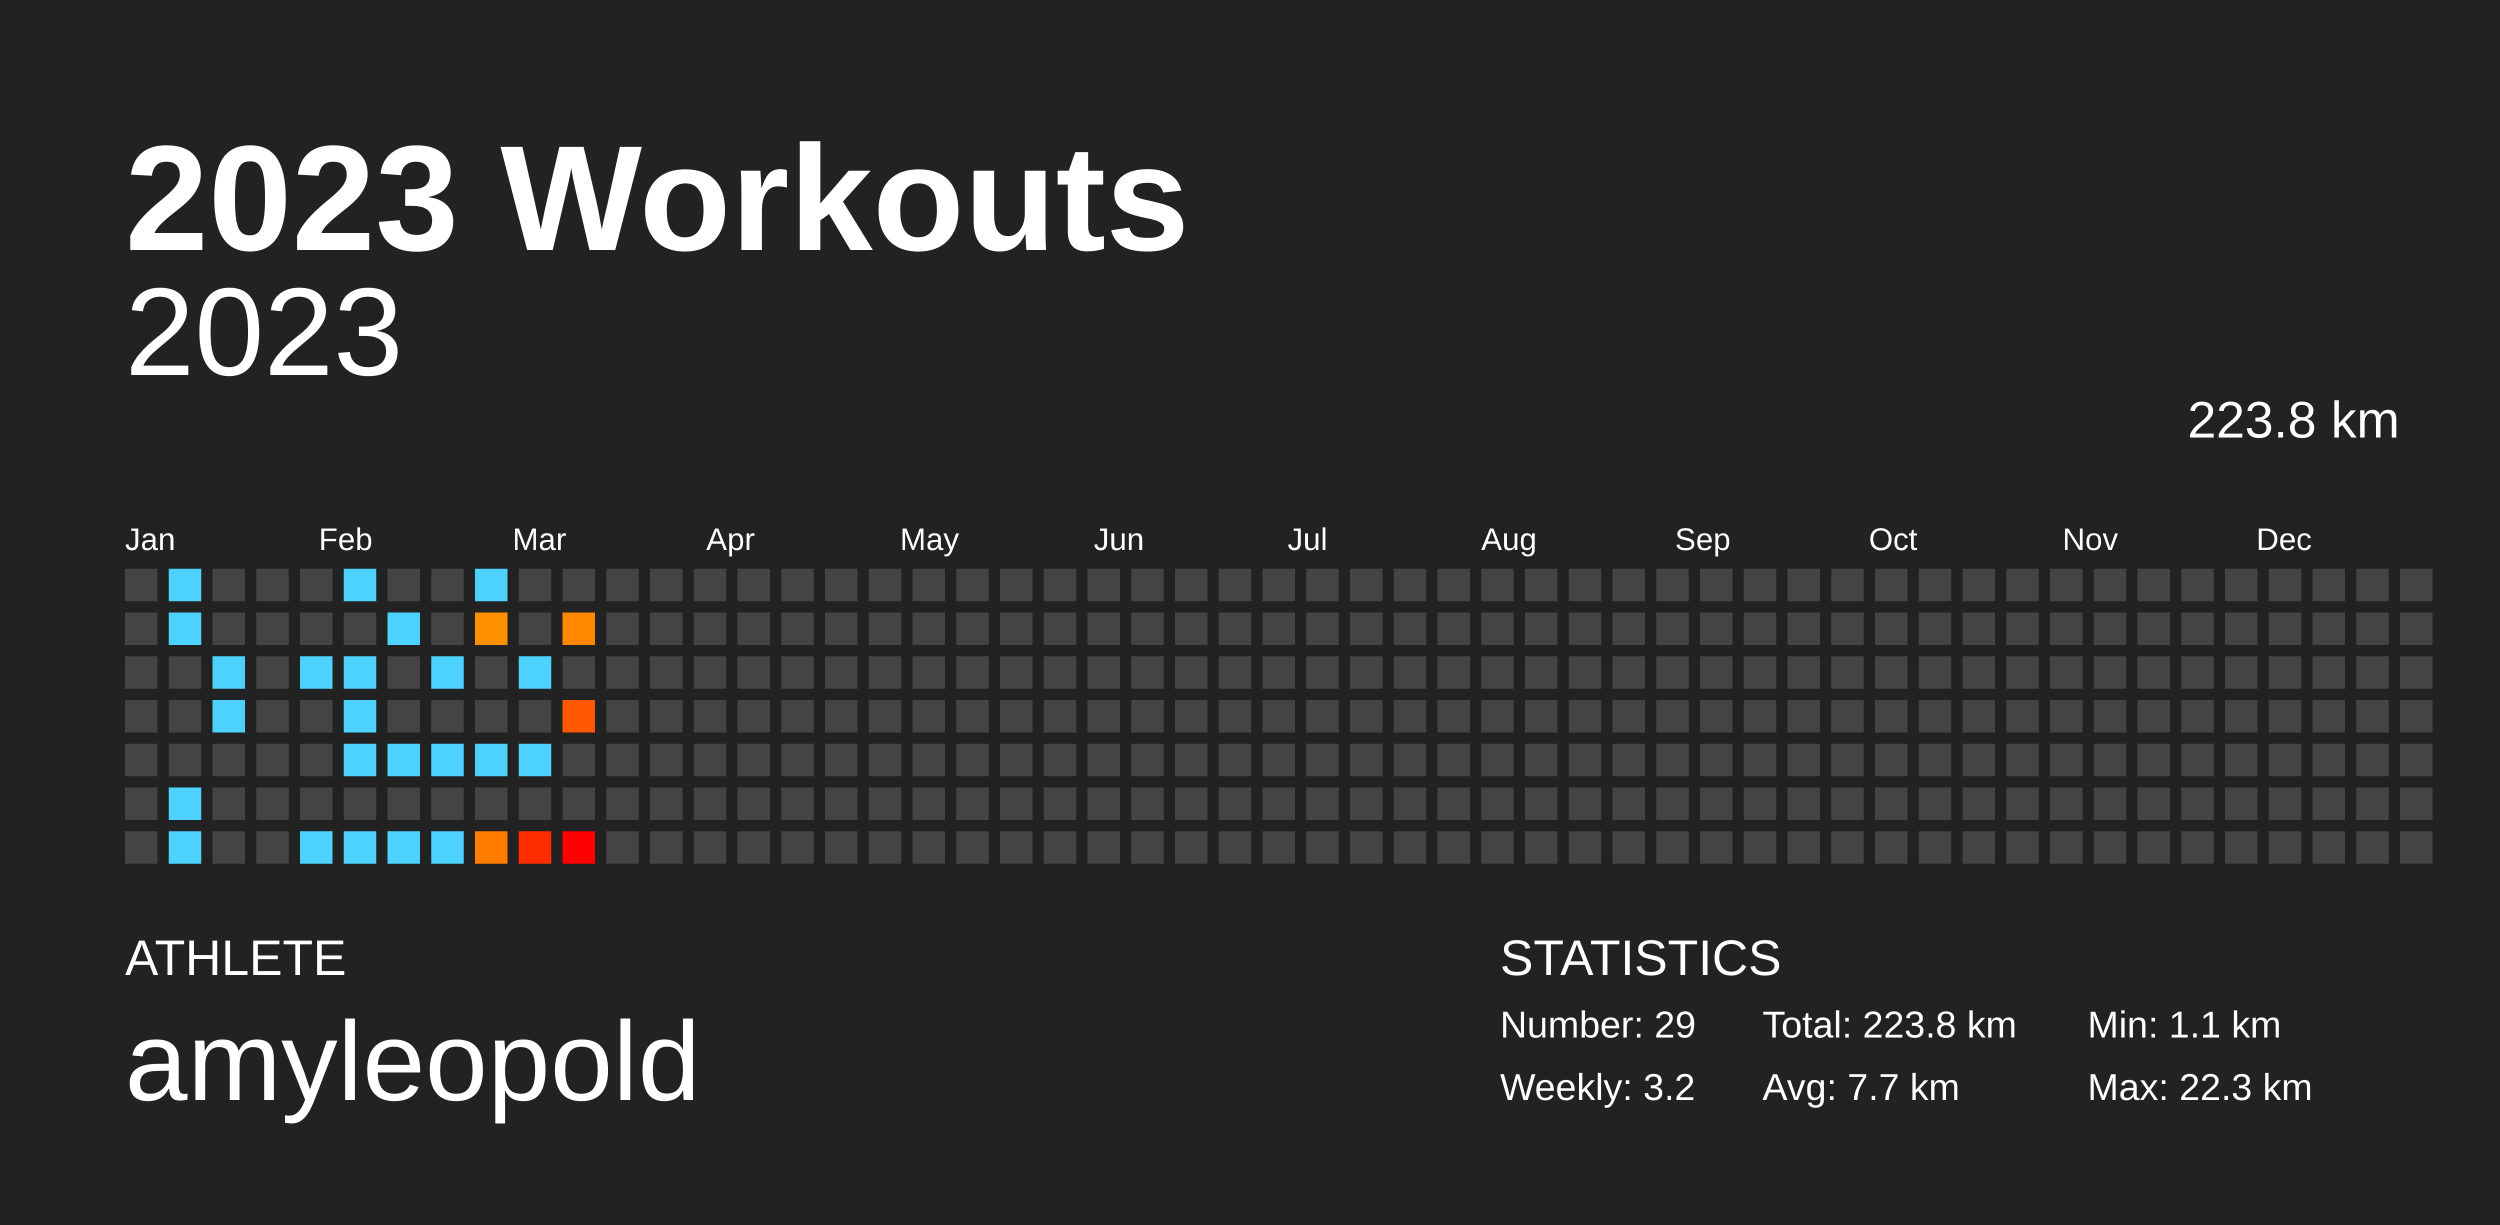
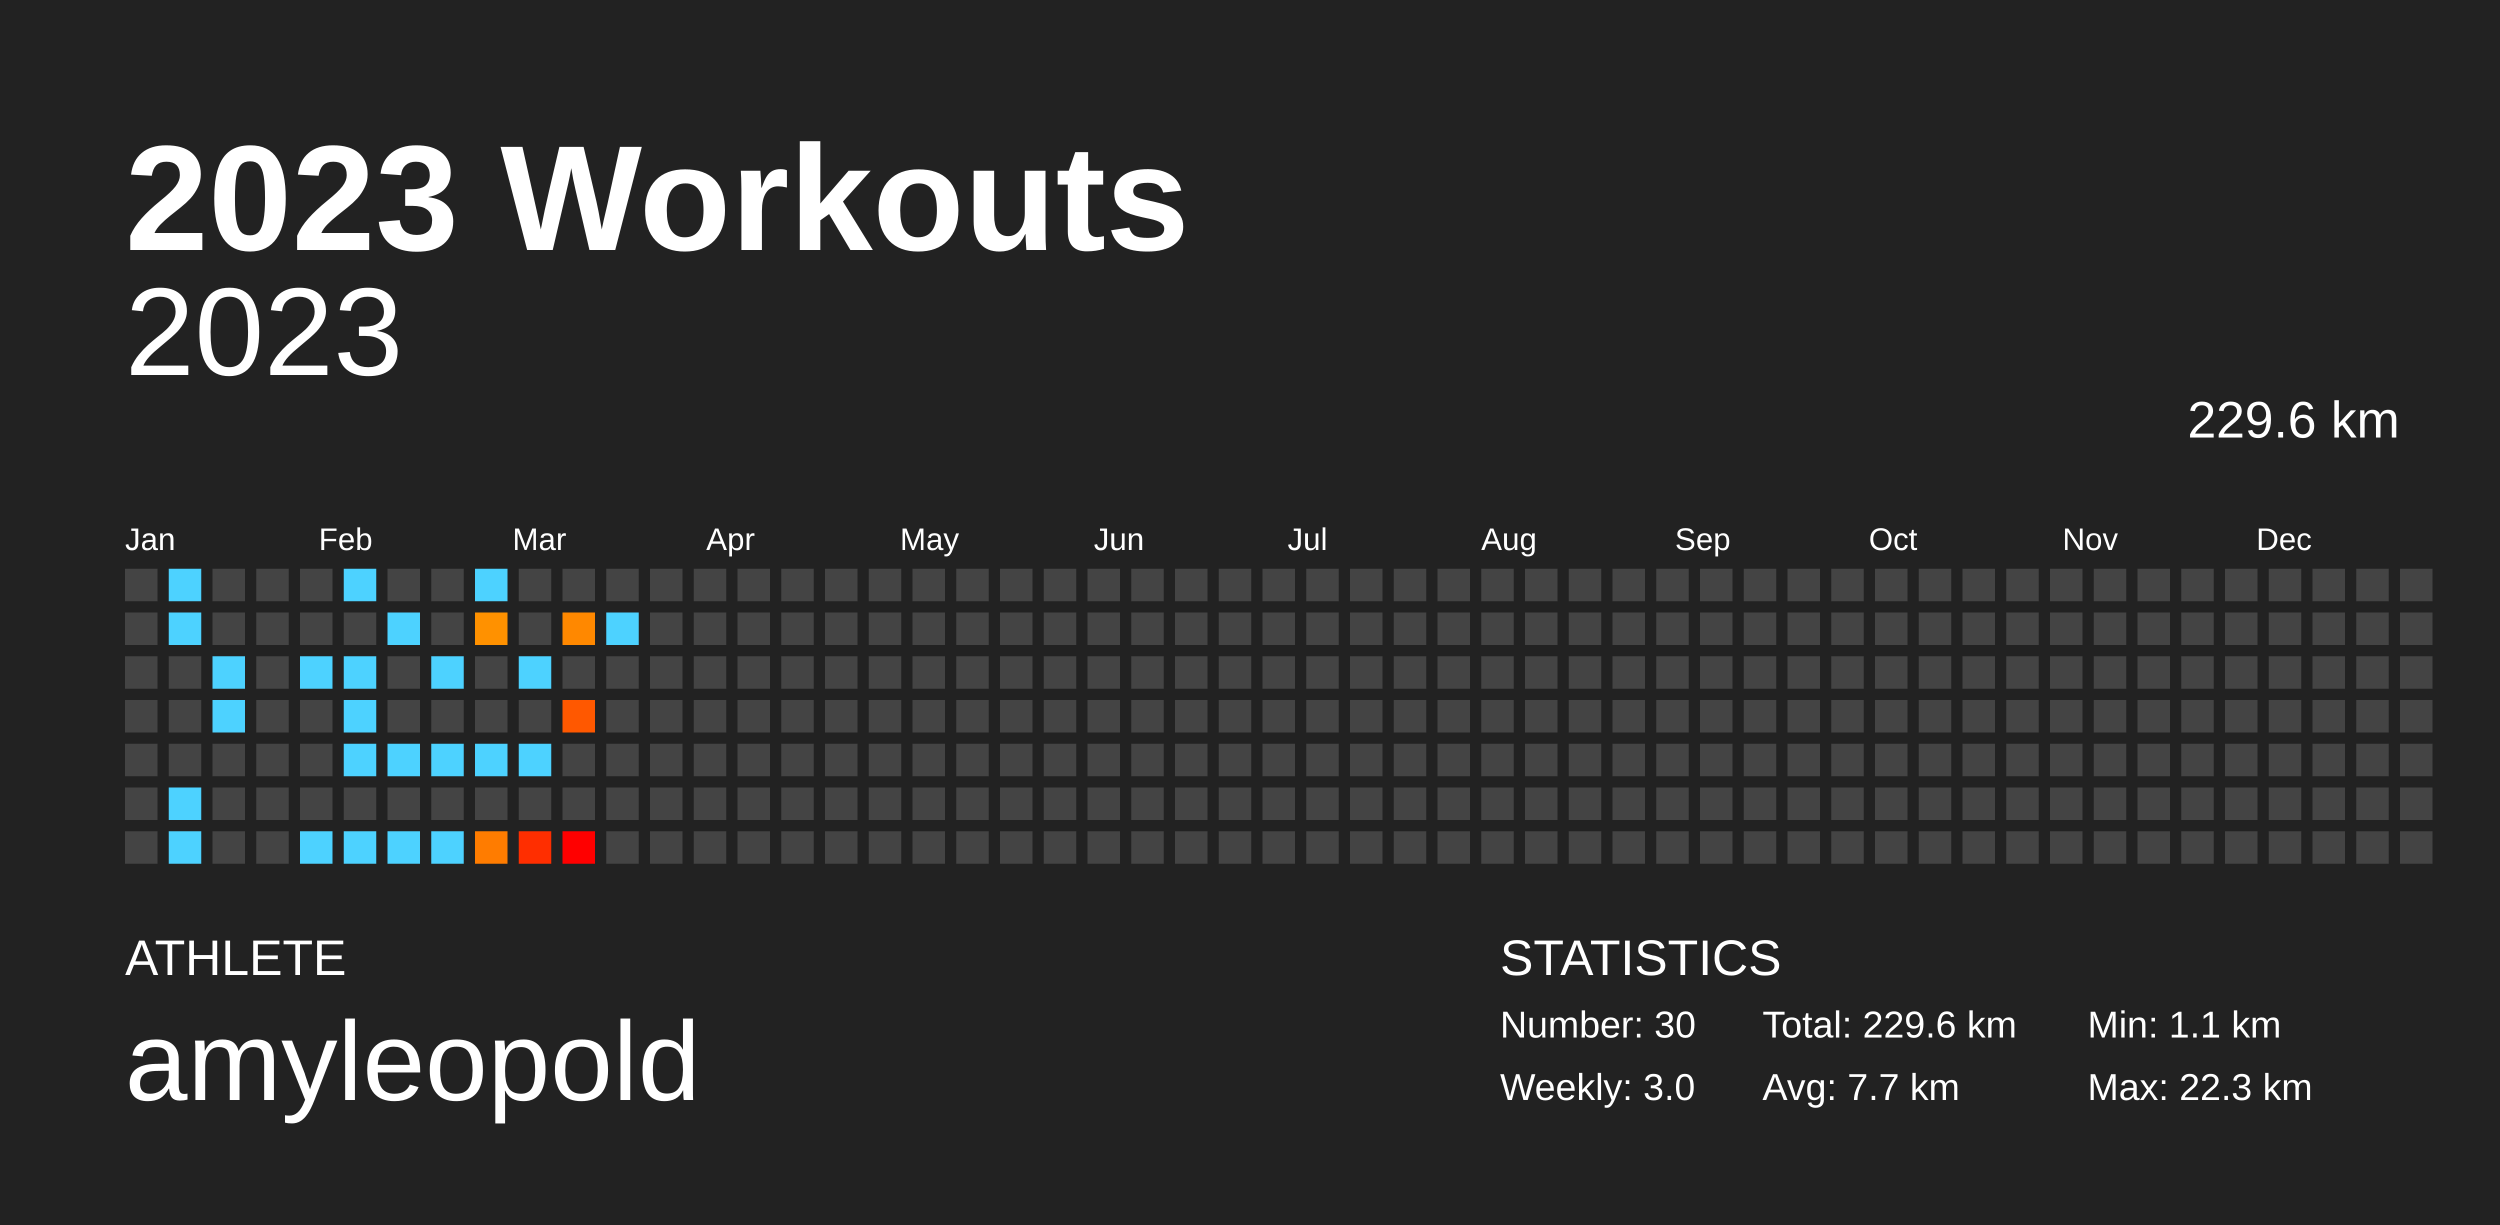
<svg xmlns="http://www.w3.org/2000/svg" baseProfile="full" height="98mm" version="1.1" viewBox="0,0,200,98" width="200mm">
  <defs />
  <rect fill="#222222" height="98" width="200" x="0" y="0" />
  <text fill="#FFFFFF" style="font-size:12px; font-family:Arial; font-weight:bold;" x="10" y="20">2023 Workouts</text>
  <text fill="#FFFFFF" style="font-size:4px; font-family:Arial" x="10" y="78">ATHLETE</text>
  <text fill="#FFFFFF" style="font-size:9px; font-family:Arial" x="10" y="88">amyleopold</text>
  <text fill="#FFFFFF" style="font-size:4px; font-family:Arial" x="120" y="78">STATISTICS</text>
-   <text fill="#FFFFFF" style="font-size:3px; font-family:Arial" x="120" y="83">Number: 29</text>
-   <text fill="#FFFFFF" style="font-size:3px; font-family:Arial" x="120" y="88">Weekly: 3.2</text>
-   <text fill="#FFFFFF" style="font-size:3px; font-family:Arial" x="141" y="83">Total: 223.8 km</text>
+   <text fill="#FFFFFF" style="font-size:3px; font-family:Arial" x="120" y="83">Number: 30</text>
+   <text fill="#FFFFFF" style="font-size:3px; font-family:Arial" x="120" y="88">Weekly: 3.0</text>
+   <text fill="#FFFFFF" style="font-size:3px; font-family:Arial" x="141" y="83">Total: 229.6 km</text>
  <text fill="#FFFFFF" style="font-size:3px; font-family:Arial" x="141" y="88">Avg: 7.7 km</text>
  <text fill="#FFFFFF" style="font-size:3px; font-family:Arial" x="167" y="83">Min: 1.1 km</text>
  <text fill="#FFFFFF" style="font-size:3px; font-family:Arial" x="167" y="88">Max: 22.3 km</text>
  <text alignment-baseline="hanging" fill="#FFFFFF" style="font-size:10.0px; font-family:Arial;" x="10" y="30">2023</text>
-   <text alignment-baseline="hanging" fill="#FFFFFF" style="font-size:4.125px; font-family:Arial;" x="175" y="35">223.8 km</text>
+   <text alignment-baseline="hanging" fill="#FFFFFF" style="font-size:4.125px; font-family:Arial;" x="175" y="35">229.6 km</text>
  <text fill="#FFFFFF" style="font-size:2.5px; font-family:Arial" x="10.0" y="44">Jan</text>
  <text fill="#FFFFFF" style="font-size:2.5px; font-family:Arial" x="25.5" y="44">Feb</text>
  <text fill="#FFFFFF" style="font-size:2.5px; font-family:Arial" x="41.0" y="44">Mar</text>
  <text fill="#FFFFFF" style="font-size:2.5px; font-family:Arial" x="56.5" y="44">Apr</text>
  <text fill="#FFFFFF" style="font-size:2.5px; font-family:Arial" x="72.0" y="44">May</text>
  <text fill="#FFFFFF" style="font-size:2.5px; font-family:Arial" x="87.5" y="44">Jun</text>
  <text fill="#FFFFFF" style="font-size:2.5px; font-family:Arial" x="103.0" y="44">Jul</text>
  <text fill="#FFFFFF" style="font-size:2.5px; font-family:Arial" x="118.5" y="44">Aug</text>
  <text fill="#FFFFFF" style="font-size:2.5px; font-family:Arial" x="134.0" y="44">Sep</text>
  <text fill="#FFFFFF" style="font-size:2.5px; font-family:Arial" x="149.5" y="44">Oct</text>
  <text fill="#FFFFFF" style="font-size:2.5px; font-family:Arial" x="165.0" y="44">Nov</text>
  <text fill="#FFFFFF" style="font-size:2.5px; font-family:Arial" x="180.5" y="44">Dec</text>
  <rect fill="#444444" height="2.6" width="2.6" x="10.0" y="45.5" />
  <rect fill="#444444" height="2.6" width="2.6" x="10.0" y="49.0" />
  <rect fill="#444444" height="2.6" width="2.6" x="10.0" y="52.5" />
  <rect fill="#444444" height="2.6" width="2.6" x="10.0" y="56.0" />
  <rect fill="#444444" height="2.6" width="2.6" x="10.0" y="59.5" />
  <rect fill="#444444" height="2.6" width="2.6" x="10.0" y="63.0" />
  <rect fill="#444444" height="2.6" width="2.6" x="10.0" y="66.5" />
  <rect fill="#4dd2ff" height="2.6" width="2.6" x="13.5" y="45.5" />
  <rect fill="#4dd2ff" height="2.6" width="2.6" x="13.5" y="49.0" />
  <rect fill="#444444" height="2.6" width="2.6" x="13.5" y="52.5" />
  <rect fill="#444444" height="2.6" width="2.6" x="13.5" y="56.0" />
  <rect fill="#444444" height="2.6" width="2.6" x="13.5" y="59.5" />
  <rect fill="#4dd2ff" height="2.6" width="2.6" x="13.5" y="63.0" />
  <rect fill="#4dd2ff" height="2.6" width="2.6" x="13.5" y="66.5" />
  <rect fill="#444444" height="2.6" width="2.6" x="17.0" y="45.5" />
  <rect fill="#444444" height="2.6" width="2.6" x="17.0" y="49.0" />
  <rect fill="#4dd2ff" height="2.6" width="2.6" x="17.0" y="52.5" />
  <rect fill="#4dd2ff" height="2.6" width="2.6" x="17.0" y="56.0" />
  <rect fill="#444444" height="2.6" width="2.6" x="17.0" y="59.5" />
  <rect fill="#444444" height="2.6" width="2.6" x="17.0" y="63.0" />
  <rect fill="#444444" height="2.6" width="2.6" x="17.0" y="66.5" />
  <rect fill="#444444" height="2.6" width="2.6" x="20.5" y="45.5" />
  <rect fill="#444444" height="2.6" width="2.6" x="20.5" y="49.0" />
  <rect fill="#444444" height="2.6" width="2.6" x="20.5" y="52.5" />
  <rect fill="#444444" height="2.6" width="2.6" x="20.5" y="56.0" />
  <rect fill="#444444" height="2.6" width="2.6" x="20.5" y="59.5" />
  <rect fill="#444444" height="2.6" width="2.6" x="20.5" y="63.0" />
  <rect fill="#444444" height="2.6" width="2.6" x="20.5" y="66.5" />
  <rect fill="#444444" height="2.6" width="2.6" x="24.0" y="45.5" />
  <rect fill="#444444" height="2.6" width="2.6" x="24.0" y="49.0" />
  <rect fill="#4dd2ff" height="2.6" width="2.6" x="24.0" y="52.5" />
  <rect fill="#444444" height="2.6" width="2.6" x="24.0" y="56.0" />
  <rect fill="#444444" height="2.6" width="2.6" x="24.0" y="59.5" />
  <rect fill="#444444" height="2.6" width="2.6" x="24.0" y="63.0" />
  <rect fill="#4dd2ff" height="2.6" width="2.6" x="24.0" y="66.5" />
  <rect fill="#4dd2ff" height="2.6" width="2.6" x="27.5" y="45.5" />
  <rect fill="#444444" height="2.6" width="2.6" x="27.5" y="49.0" />
  <rect fill="#4dd2ff" height="2.6" width="2.6" x="27.5" y="52.5" />
  <rect fill="#4dd2ff" height="2.6" width="2.6" x="27.5" y="56.0" />
  <rect fill="#4dd2ff" height="2.6" width="2.6" x="27.5" y="59.5" />
  <rect fill="#444444" height="2.6" width="2.6" x="27.5" y="63.0" />
  <rect fill="#4dd2ff" height="2.6" width="2.6" x="27.5" y="66.5" />
  <rect fill="#444444" height="2.6" width="2.6" x="31.0" y="45.5" />
  <rect fill="#4dd2ff" height="2.6" width="2.6" x="31.0" y="49.0" />
  <rect fill="#444444" height="2.6" width="2.6" x="31.0" y="52.5" />
  <rect fill="#444444" height="2.6" width="2.6" x="31.0" y="56.0" />
  <rect fill="#4dd2ff" height="2.6" width="2.6" x="31.0" y="59.5" />
  <rect fill="#444444" height="2.6" width="2.6" x="31.0" y="63.0" />
  <rect fill="#4dd2ff" height="2.6" width="2.6" x="31.0" y="66.5" />
  <rect fill="#444444" height="2.6" width="2.6" x="34.5" y="45.5" />
  <rect fill="#444444" height="2.6" width="2.6" x="34.5" y="49.0" />
  <rect fill="#4dd2ff" height="2.6" width="2.6" x="34.5" y="52.5" />
  <rect fill="#444444" height="2.6" width="2.6" x="34.5" y="56.0" />
  <rect fill="#4dd2ff" height="2.6" width="2.6" x="34.5" y="59.5" />
  <rect fill="#444444" height="2.6" width="2.6" x="34.5" y="63.0" />
  <rect fill="#4dd2ff" height="2.6" width="2.6" x="34.5" y="66.5" />
  <rect fill="#4dd2ff" height="2.6" width="2.6" x="38.0" y="45.5" />
  <rect fill="#ff9100" height="2.6" width="2.6" x="38.0" y="49.0" />
  <rect fill="#444444" height="2.6" width="2.6" x="38.0" y="52.5" />
  <rect fill="#444444" height="2.6" width="2.6" x="38.0" y="56.0" />
  <rect fill="#4dd2ff" height="2.6" width="2.6" x="38.0" y="59.5" />
  <rect fill="#444444" height="2.6" width="2.6" x="38.0" y="63.0" />
  <rect fill="#ff7c00" height="2.6" width="2.6" x="38.0" y="66.5" />
  <rect fill="#444444" height="2.6" width="2.6" x="41.5" y="45.5" />
  <rect fill="#444444" height="2.6" width="2.6" x="41.5" y="49.0" />
  <rect fill="#4dd2ff" height="2.6" width="2.6" x="41.5" y="52.5" />
  <rect fill="#444444" height="2.6" width="2.6" x="41.5" y="56.0" />
  <rect fill="#4dd2ff" height="2.6" width="2.6" x="41.5" y="59.5" />
  <rect fill="#444444" height="2.6" width="2.6" x="41.5" y="63.0" />
  <rect fill="#ff2e00" height="2.6" width="2.6" x="41.5" y="66.5" />
  <rect fill="#444444" height="2.6" width="2.6" x="45.0" y="45.5" />
  <rect fill="#ff8800" height="2.6" width="2.6" x="45.0" y="49.0" />
  <rect fill="#444444" height="2.6" width="2.6" x="45.0" y="52.5" />
  <rect fill="#ff5800" height="2.6" width="2.6" x="45.0" y="56.0" />
  <rect fill="#444444" height="2.6" width="2.6" x="45.0" y="59.5" />
  <rect fill="#444444" height="2.6" width="2.6" x="45.0" y="63.0" />
  <rect fill="red" height="2.6" width="2.6" x="45.0" y="66.5" />
  <rect fill="#444444" height="2.6" width="2.6" x="48.5" y="45.5" />
-   <rect fill="#444444" height="2.6" width="2.6" x="48.5" y="49.0" />
+   <rect fill="#4dd2ff" height="2.6" width="2.6" x="48.5" y="49.0" />
  <rect fill="#444444" height="2.6" width="2.6" x="48.5" y="52.5" />
  <rect fill="#444444" height="2.6" width="2.6" x="48.5" y="56.0" />
  <rect fill="#444444" height="2.6" width="2.6" x="48.5" y="59.5" />
  <rect fill="#444444" height="2.6" width="2.6" x="48.5" y="63.0" />
  <rect fill="#444444" height="2.6" width="2.6" x="48.5" y="66.5" />
  <rect fill="#444444" height="2.6" width="2.6" x="52.0" y="45.5" />
  <rect fill="#444444" height="2.6" width="2.6" x="52.0" y="49.0" />
  <rect fill="#444444" height="2.6" width="2.6" x="52.0" y="52.5" />
  <rect fill="#444444" height="2.6" width="2.6" x="52.0" y="56.0" />
  <rect fill="#444444" height="2.6" width="2.6" x="52.0" y="59.5" />
  <rect fill="#444444" height="2.6" width="2.6" x="52.0" y="63.0" />
  <rect fill="#444444" height="2.6" width="2.6" x="52.0" y="66.5" />
  <rect fill="#444444" height="2.6" width="2.6" x="55.5" y="45.5" />
  <rect fill="#444444" height="2.6" width="2.6" x="55.5" y="49.0" />
  <rect fill="#444444" height="2.6" width="2.6" x="55.5" y="52.5" />
  <rect fill="#444444" height="2.6" width="2.6" x="55.5" y="56.0" />
  <rect fill="#444444" height="2.6" width="2.6" x="55.5" y="59.5" />
  <rect fill="#444444" height="2.6" width="2.6" x="55.5" y="63.0" />
  <rect fill="#444444" height="2.6" width="2.6" x="55.5" y="66.5" />
  <rect fill="#444444" height="2.6" width="2.6" x="59.0" y="45.5" />
  <rect fill="#444444" height="2.6" width="2.6" x="59.0" y="49.0" />
  <rect fill="#444444" height="2.6" width="2.6" x="59.0" y="52.5" />
  <rect fill="#444444" height="2.6" width="2.6" x="59.0" y="56.0" />
  <rect fill="#444444" height="2.6" width="2.6" x="59.0" y="59.5" />
  <rect fill="#444444" height="2.6" width="2.6" x="59.0" y="63.0" />
  <rect fill="#444444" height="2.6" width="2.6" x="59.0" y="66.5" />
  <rect fill="#444444" height="2.6" width="2.6" x="62.5" y="45.5" />
  <rect fill="#444444" height="2.6" width="2.6" x="62.5" y="49.0" />
  <rect fill="#444444" height="2.6" width="2.6" x="62.5" y="52.5" />
  <rect fill="#444444" height="2.6" width="2.6" x="62.5" y="56.0" />
  <rect fill="#444444" height="2.6" width="2.6" x="62.5" y="59.5" />
  <rect fill="#444444" height="2.6" width="2.6" x="62.5" y="63.0" />
  <rect fill="#444444" height="2.6" width="2.6" x="62.5" y="66.5" />
  <rect fill="#444444" height="2.6" width="2.6" x="66.0" y="45.5" />
  <rect fill="#444444" height="2.6" width="2.6" x="66.0" y="49.0" />
  <rect fill="#444444" height="2.6" width="2.6" x="66.0" y="52.5" />
  <rect fill="#444444" height="2.6" width="2.6" x="66.0" y="56.0" />
  <rect fill="#444444" height="2.6" width="2.6" x="66.0" y="59.5" />
  <rect fill="#444444" height="2.6" width="2.6" x="66.0" y="63.0" />
  <rect fill="#444444" height="2.6" width="2.6" x="66.0" y="66.5" />
  <rect fill="#444444" height="2.6" width="2.6" x="69.5" y="45.5" />
  <rect fill="#444444" height="2.6" width="2.6" x="69.5" y="49.0" />
  <rect fill="#444444" height="2.6" width="2.6" x="69.5" y="52.5" />
  <rect fill="#444444" height="2.6" width="2.6" x="69.5" y="56.0" />
  <rect fill="#444444" height="2.6" width="2.6" x="69.5" y="59.5" />
  <rect fill="#444444" height="2.6" width="2.6" x="69.5" y="63.0" />
  <rect fill="#444444" height="2.6" width="2.6" x="69.5" y="66.5" />
  <rect fill="#444444" height="2.6" width="2.6" x="73.0" y="45.5" />
  <rect fill="#444444" height="2.6" width="2.6" x="73.0" y="49.0" />
  <rect fill="#444444" height="2.6" width="2.6" x="73.0" y="52.5" />
  <rect fill="#444444" height="2.6" width="2.6" x="73.0" y="56.0" />
  <rect fill="#444444" height="2.6" width="2.6" x="73.0" y="59.5" />
  <rect fill="#444444" height="2.6" width="2.6" x="73.0" y="63.0" />
  <rect fill="#444444" height="2.6" width="2.6" x="73.0" y="66.5" />
  <rect fill="#444444" height="2.6" width="2.6" x="76.5" y="45.5" />
  <rect fill="#444444" height="2.6" width="2.6" x="76.5" y="49.0" />
  <rect fill="#444444" height="2.6" width="2.6" x="76.5" y="52.5" />
  <rect fill="#444444" height="2.6" width="2.6" x="76.5" y="56.0" />
  <rect fill="#444444" height="2.6" width="2.6" x="76.5" y="59.5" />
  <rect fill="#444444" height="2.6" width="2.6" x="76.5" y="63.0" />
  <rect fill="#444444" height="2.6" width="2.6" x="76.5" y="66.5" />
  <rect fill="#444444" height="2.6" width="2.6" x="80.0" y="45.5" />
  <rect fill="#444444" height="2.6" width="2.6" x="80.0" y="49.0" />
  <rect fill="#444444" height="2.6" width="2.6" x="80.0" y="52.5" />
  <rect fill="#444444" height="2.6" width="2.6" x="80.0" y="56.0" />
  <rect fill="#444444" height="2.6" width="2.6" x="80.0" y="59.5" />
  <rect fill="#444444" height="2.6" width="2.6" x="80.0" y="63.0" />
  <rect fill="#444444" height="2.6" width="2.6" x="80.0" y="66.5" />
  <rect fill="#444444" height="2.6" width="2.6" x="83.5" y="45.5" />
  <rect fill="#444444" height="2.6" width="2.6" x="83.5" y="49.0" />
  <rect fill="#444444" height="2.6" width="2.6" x="83.5" y="52.5" />
  <rect fill="#444444" height="2.6" width="2.6" x="83.5" y="56.0" />
  <rect fill="#444444" height="2.6" width="2.6" x="83.5" y="59.5" />
  <rect fill="#444444" height="2.6" width="2.6" x="83.5" y="63.0" />
  <rect fill="#444444" height="2.6" width="2.6" x="83.5" y="66.5" />
  <rect fill="#444444" height="2.6" width="2.6" x="87.0" y="45.5" />
  <rect fill="#444444" height="2.6" width="2.6" x="87.0" y="49.0" />
  <rect fill="#444444" height="2.6" width="2.6" x="87.0" y="52.5" />
  <rect fill="#444444" height="2.6" width="2.6" x="87.0" y="56.0" />
  <rect fill="#444444" height="2.6" width="2.6" x="87.0" y="59.5" />
  <rect fill="#444444" height="2.6" width="2.6" x="87.0" y="63.0" />
  <rect fill="#444444" height="2.6" width="2.6" x="87.0" y="66.5" />
  <rect fill="#444444" height="2.6" width="2.6" x="90.5" y="45.5" />
  <rect fill="#444444" height="2.6" width="2.6" x="90.5" y="49.0" />
  <rect fill="#444444" height="2.6" width="2.6" x="90.5" y="52.5" />
  <rect fill="#444444" height="2.6" width="2.6" x="90.5" y="56.0" />
  <rect fill="#444444" height="2.6" width="2.6" x="90.5" y="59.5" />
  <rect fill="#444444" height="2.6" width="2.6" x="90.5" y="63.0" />
  <rect fill="#444444" height="2.6" width="2.6" x="90.5" y="66.5" />
  <rect fill="#444444" height="2.6" width="2.6" x="94.0" y="45.5" />
  <rect fill="#444444" height="2.6" width="2.6" x="94.0" y="49.0" />
  <rect fill="#444444" height="2.6" width="2.6" x="94.0" y="52.5" />
  <rect fill="#444444" height="2.6" width="2.6" x="94.0" y="56.0" />
  <rect fill="#444444" height="2.6" width="2.6" x="94.0" y="59.5" />
  <rect fill="#444444" height="2.6" width="2.6" x="94.0" y="63.0" />
  <rect fill="#444444" height="2.6" width="2.6" x="94.0" y="66.5" />
  <rect fill="#444444" height="2.6" width="2.6" x="97.5" y="45.5" />
  <rect fill="#444444" height="2.6" width="2.6" x="97.5" y="49.0" />
  <rect fill="#444444" height="2.6" width="2.6" x="97.5" y="52.5" />
  <rect fill="#444444" height="2.6" width="2.6" x="97.5" y="56.0" />
  <rect fill="#444444" height="2.6" width="2.6" x="97.5" y="59.5" />
  <rect fill="#444444" height="2.6" width="2.6" x="97.5" y="63.0" />
  <rect fill="#444444" height="2.6" width="2.6" x="97.5" y="66.5" />
  <rect fill="#444444" height="2.6" width="2.6" x="101.0" y="45.5" />
  <rect fill="#444444" height="2.6" width="2.6" x="101.0" y="49.0" />
  <rect fill="#444444" height="2.6" width="2.6" x="101.0" y="52.5" />
  <rect fill="#444444" height="2.6" width="2.6" x="101.0" y="56.0" />
  <rect fill="#444444" height="2.6" width="2.6" x="101.0" y="59.5" />
  <rect fill="#444444" height="2.6" width="2.6" x="101.0" y="63.0" />
  <rect fill="#444444" height="2.6" width="2.6" x="101.0" y="66.5" />
  <rect fill="#444444" height="2.6" width="2.6" x="104.5" y="45.5" />
  <rect fill="#444444" height="2.6" width="2.6" x="104.5" y="49.0" />
  <rect fill="#444444" height="2.6" width="2.6" x="104.5" y="52.5" />
  <rect fill="#444444" height="2.6" width="2.6" x="104.5" y="56.0" />
  <rect fill="#444444" height="2.6" width="2.6" x="104.5" y="59.5" />
  <rect fill="#444444" height="2.6" width="2.6" x="104.5" y="63.0" />
  <rect fill="#444444" height="2.6" width="2.6" x="104.5" y="66.5" />
  <rect fill="#444444" height="2.6" width="2.6" x="108.0" y="45.5" />
  <rect fill="#444444" height="2.6" width="2.6" x="108.0" y="49.0" />
  <rect fill="#444444" height="2.6" width="2.6" x="108.0" y="52.5" />
  <rect fill="#444444" height="2.6" width="2.6" x="108.0" y="56.0" />
  <rect fill="#444444" height="2.6" width="2.6" x="108.0" y="59.5" />
  <rect fill="#444444" height="2.6" width="2.6" x="108.0" y="63.0" />
  <rect fill="#444444" height="2.6" width="2.6" x="108.0" y="66.5" />
  <rect fill="#444444" height="2.6" width="2.6" x="111.5" y="45.5" />
  <rect fill="#444444" height="2.6" width="2.6" x="111.5" y="49.0" />
  <rect fill="#444444" height="2.6" width="2.6" x="111.5" y="52.5" />
  <rect fill="#444444" height="2.6" width="2.6" x="111.5" y="56.0" />
  <rect fill="#444444" height="2.6" width="2.6" x="111.5" y="59.5" />
  <rect fill="#444444" height="2.6" width="2.6" x="111.5" y="63.0" />
  <rect fill="#444444" height="2.6" width="2.6" x="111.5" y="66.5" />
  <rect fill="#444444" height="2.6" width="2.6" x="115.0" y="45.5" />
  <rect fill="#444444" height="2.6" width="2.6" x="115.0" y="49.0" />
  <rect fill="#444444" height="2.6" width="2.6" x="115.0" y="52.5" />
  <rect fill="#444444" height="2.6" width="2.6" x="115.0" y="56.0" />
  <rect fill="#444444" height="2.6" width="2.6" x="115.0" y="59.5" />
  <rect fill="#444444" height="2.6" width="2.6" x="115.0" y="63.0" />
  <rect fill="#444444" height="2.6" width="2.6" x="115.0" y="66.5" />
  <rect fill="#444444" height="2.6" width="2.6" x="118.5" y="45.5" />
  <rect fill="#444444" height="2.6" width="2.6" x="118.5" y="49.0" />
  <rect fill="#444444" height="2.6" width="2.6" x="118.5" y="52.5" />
  <rect fill="#444444" height="2.6" width="2.6" x="118.5" y="56.0" />
  <rect fill="#444444" height="2.6" width="2.6" x="118.5" y="59.5" />
  <rect fill="#444444" height="2.6" width="2.6" x="118.5" y="63.0" />
  <rect fill="#444444" height="2.6" width="2.6" x="118.5" y="66.5" />
  <rect fill="#444444" height="2.6" width="2.6" x="122.0" y="45.5" />
  <rect fill="#444444" height="2.6" width="2.6" x="122.0" y="49.0" />
  <rect fill="#444444" height="2.6" width="2.6" x="122.0" y="52.5" />
  <rect fill="#444444" height="2.6" width="2.6" x="122.0" y="56.0" />
  <rect fill="#444444" height="2.6" width="2.6" x="122.0" y="59.5" />
  <rect fill="#444444" height="2.6" width="2.6" x="122.0" y="63.0" />
  <rect fill="#444444" height="2.6" width="2.6" x="122.0" y="66.5" />
  <rect fill="#444444" height="2.6" width="2.6" x="125.5" y="45.5" />
  <rect fill="#444444" height="2.6" width="2.6" x="125.5" y="49.0" />
  <rect fill="#444444" height="2.6" width="2.6" x="125.5" y="52.5" />
  <rect fill="#444444" height="2.6" width="2.6" x="125.5" y="56.0" />
  <rect fill="#444444" height="2.6" width="2.6" x="125.5" y="59.5" />
  <rect fill="#444444" height="2.6" width="2.6" x="125.5" y="63.0" />
  <rect fill="#444444" height="2.6" width="2.6" x="125.5" y="66.5" />
  <rect fill="#444444" height="2.6" width="2.6" x="129.0" y="45.5" />
  <rect fill="#444444" height="2.6" width="2.6" x="129.0" y="49.0" />
  <rect fill="#444444" height="2.6" width="2.6" x="129.0" y="52.5" />
  <rect fill="#444444" height="2.6" width="2.6" x="129.0" y="56.0" />
  <rect fill="#444444" height="2.6" width="2.6" x="129.0" y="59.5" />
  <rect fill="#444444" height="2.6" width="2.6" x="129.0" y="63.0" />
  <rect fill="#444444" height="2.6" width="2.6" x="129.0" y="66.5" />
  <rect fill="#444444" height="2.6" width="2.6" x="132.5" y="45.5" />
  <rect fill="#444444" height="2.6" width="2.6" x="132.5" y="49.0" />
  <rect fill="#444444" height="2.6" width="2.6" x="132.5" y="52.5" />
  <rect fill="#444444" height="2.6" width="2.6" x="132.5" y="56.0" />
  <rect fill="#444444" height="2.6" width="2.6" x="132.5" y="59.5" />
  <rect fill="#444444" height="2.6" width="2.6" x="132.5" y="63.0" />
  <rect fill="#444444" height="2.6" width="2.6" x="132.5" y="66.5" />
  <rect fill="#444444" height="2.6" width="2.6" x="136.0" y="45.5" />
  <rect fill="#444444" height="2.6" width="2.6" x="136.0" y="49.0" />
  <rect fill="#444444" height="2.6" width="2.6" x="136.0" y="52.5" />
  <rect fill="#444444" height="2.6" width="2.6" x="136.0" y="56.0" />
  <rect fill="#444444" height="2.6" width="2.6" x="136.0" y="59.5" />
  <rect fill="#444444" height="2.6" width="2.6" x="136.0" y="63.0" />
  <rect fill="#444444" height="2.6" width="2.6" x="136.0" y="66.5" />
  <rect fill="#444444" height="2.6" width="2.6" x="139.5" y="45.5" />
  <rect fill="#444444" height="2.6" width="2.6" x="139.5" y="49.0" />
  <rect fill="#444444" height="2.6" width="2.6" x="139.5" y="52.5" />
  <rect fill="#444444" height="2.6" width="2.6" x="139.5" y="56.0" />
  <rect fill="#444444" height="2.6" width="2.6" x="139.5" y="59.5" />
  <rect fill="#444444" height="2.6" width="2.6" x="139.5" y="63.0" />
  <rect fill="#444444" height="2.6" width="2.6" x="139.5" y="66.5" />
  <rect fill="#444444" height="2.6" width="2.6" x="143.0" y="45.5" />
  <rect fill="#444444" height="2.6" width="2.6" x="143.0" y="49.0" />
  <rect fill="#444444" height="2.6" width="2.6" x="143.0" y="52.5" />
  <rect fill="#444444" height="2.6" width="2.6" x="143.0" y="56.0" />
  <rect fill="#444444" height="2.6" width="2.6" x="143.0" y="59.5" />
  <rect fill="#444444" height="2.6" width="2.6" x="143.0" y="63.0" />
  <rect fill="#444444" height="2.6" width="2.6" x="143.0" y="66.5" />
  <rect fill="#444444" height="2.6" width="2.6" x="146.5" y="45.5" />
  <rect fill="#444444" height="2.6" width="2.6" x="146.5" y="49.0" />
  <rect fill="#444444" height="2.6" width="2.6" x="146.5" y="52.5" />
  <rect fill="#444444" height="2.6" width="2.6" x="146.5" y="56.0" />
  <rect fill="#444444" height="2.6" width="2.6" x="146.5" y="59.5" />
  <rect fill="#444444" height="2.6" width="2.6" x="146.5" y="63.0" />
  <rect fill="#444444" height="2.6" width="2.6" x="146.5" y="66.5" />
  <rect fill="#444444" height="2.6" width="2.6" x="150.0" y="45.5" />
  <rect fill="#444444" height="2.6" width="2.6" x="150.0" y="49.0" />
  <rect fill="#444444" height="2.6" width="2.6" x="150.0" y="52.5" />
  <rect fill="#444444" height="2.6" width="2.6" x="150.0" y="56.0" />
  <rect fill="#444444" height="2.6" width="2.6" x="150.0" y="59.5" />
  <rect fill="#444444" height="2.6" width="2.6" x="150.0" y="63.0" />
  <rect fill="#444444" height="2.6" width="2.6" x="150.0" y="66.5" />
  <rect fill="#444444" height="2.6" width="2.6" x="153.5" y="45.5" />
  <rect fill="#444444" height="2.6" width="2.6" x="153.5" y="49.0" />
  <rect fill="#444444" height="2.6" width="2.6" x="153.5" y="52.5" />
  <rect fill="#444444" height="2.6" width="2.6" x="153.5" y="56.0" />
  <rect fill="#444444" height="2.6" width="2.6" x="153.5" y="59.5" />
  <rect fill="#444444" height="2.6" width="2.6" x="153.5" y="63.0" />
  <rect fill="#444444" height="2.6" width="2.6" x="153.5" y="66.5" />
  <rect fill="#444444" height="2.6" width="2.6" x="157.0" y="45.5" />
  <rect fill="#444444" height="2.6" width="2.6" x="157.0" y="49.0" />
  <rect fill="#444444" height="2.6" width="2.6" x="157.0" y="52.5" />
  <rect fill="#444444" height="2.6" width="2.6" x="157.0" y="56.0" />
  <rect fill="#444444" height="2.6" width="2.6" x="157.0" y="59.5" />
  <rect fill="#444444" height="2.6" width="2.6" x="157.0" y="63.0" />
  <rect fill="#444444" height="2.6" width="2.6" x="157.0" y="66.5" />
  <rect fill="#444444" height="2.6" width="2.6" x="160.5" y="45.5" />
  <rect fill="#444444" height="2.6" width="2.6" x="160.5" y="49.0" />
  <rect fill="#444444" height="2.6" width="2.6" x="160.5" y="52.5" />
  <rect fill="#444444" height="2.6" width="2.6" x="160.5" y="56.0" />
  <rect fill="#444444" height="2.6" width="2.6" x="160.5" y="59.5" />
  <rect fill="#444444" height="2.6" width="2.6" x="160.5" y="63.0" />
  <rect fill="#444444" height="2.6" width="2.6" x="160.5" y="66.5" />
  <rect fill="#444444" height="2.6" width="2.6" x="164.0" y="45.5" />
  <rect fill="#444444" height="2.6" width="2.6" x="164.0" y="49.0" />
  <rect fill="#444444" height="2.6" width="2.6" x="164.0" y="52.5" />
  <rect fill="#444444" height="2.6" width="2.6" x="164.0" y="56.0" />
  <rect fill="#444444" height="2.6" width="2.6" x="164.0" y="59.5" />
  <rect fill="#444444" height="2.6" width="2.6" x="164.0" y="63.0" />
  <rect fill="#444444" height="2.6" width="2.6" x="164.0" y="66.5" />
  <rect fill="#444444" height="2.6" width="2.6" x="167.5" y="45.5" />
  <rect fill="#444444" height="2.6" width="2.6" x="167.5" y="49.0" />
  <rect fill="#444444" height="2.6" width="2.6" x="167.5" y="52.5" />
  <rect fill="#444444" height="2.6" width="2.6" x="167.5" y="56.0" />
  <rect fill="#444444" height="2.6" width="2.6" x="167.5" y="59.5" />
  <rect fill="#444444" height="2.6" width="2.6" x="167.5" y="63.0" />
  <rect fill="#444444" height="2.6" width="2.6" x="167.5" y="66.5" />
  <rect fill="#444444" height="2.6" width="2.6" x="171.0" y="45.5" />
  <rect fill="#444444" height="2.6" width="2.6" x="171.0" y="49.0" />
  <rect fill="#444444" height="2.6" width="2.6" x="171.0" y="52.5" />
  <rect fill="#444444" height="2.6" width="2.6" x="171.0" y="56.0" />
  <rect fill="#444444" height="2.6" width="2.6" x="171.0" y="59.5" />
  <rect fill="#444444" height="2.6" width="2.6" x="171.0" y="63.0" />
  <rect fill="#444444" height="2.6" width="2.6" x="171.0" y="66.5" />
  <rect fill="#444444" height="2.6" width="2.6" x="174.5" y="45.5" />
  <rect fill="#444444" height="2.6" width="2.6" x="174.5" y="49.0" />
  <rect fill="#444444" height="2.6" width="2.6" x="174.5" y="52.5" />
  <rect fill="#444444" height="2.6" width="2.6" x="174.5" y="56.0" />
  <rect fill="#444444" height="2.6" width="2.6" x="174.5" y="59.5" />
  <rect fill="#444444" height="2.6" width="2.6" x="174.5" y="63.0" />
  <rect fill="#444444" height="2.6" width="2.6" x="174.5" y="66.5" />
  <rect fill="#444444" height="2.6" width="2.6" x="178.0" y="45.5" />
  <rect fill="#444444" height="2.6" width="2.6" x="178.0" y="49.0" />
  <rect fill="#444444" height="2.6" width="2.6" x="178.0" y="52.5" />
  <rect fill="#444444" height="2.6" width="2.6" x="178.0" y="56.0" />
  <rect fill="#444444" height="2.6" width="2.6" x="178.0" y="59.5" />
  <rect fill="#444444" height="2.6" width="2.6" x="178.0" y="63.0" />
  <rect fill="#444444" height="2.6" width="2.6" x="178.0" y="66.5" />
  <rect fill="#444444" height="2.6" width="2.6" x="181.5" y="45.5" />
  <rect fill="#444444" height="2.6" width="2.6" x="181.5" y="49.0" />
  <rect fill="#444444" height="2.6" width="2.6" x="181.5" y="52.5" />
  <rect fill="#444444" height="2.6" width="2.6" x="181.5" y="56.0" />
  <rect fill="#444444" height="2.6" width="2.6" x="181.5" y="59.5" />
  <rect fill="#444444" height="2.6" width="2.6" x="181.5" y="63.0" />
  <rect fill="#444444" height="2.6" width="2.6" x="181.5" y="66.5" />
  <rect fill="#444444" height="2.6" width="2.6" x="185.0" y="45.5" />
  <rect fill="#444444" height="2.6" width="2.6" x="185.0" y="49.0" />
  <rect fill="#444444" height="2.6" width="2.6" x="185.0" y="52.5" />
  <rect fill="#444444" height="2.6" width="2.6" x="185.0" y="56.0" />
  <rect fill="#444444" height="2.6" width="2.6" x="185.0" y="59.5" />
  <rect fill="#444444" height="2.6" width="2.6" x="185.0" y="63.0" />
  <rect fill="#444444" height="2.6" width="2.6" x="185.0" y="66.5" />
  <rect fill="#444444" height="2.6" width="2.6" x="188.5" y="45.5" />
  <rect fill="#444444" height="2.6" width="2.6" x="188.5" y="49.0" />
  <rect fill="#444444" height="2.6" width="2.6" x="188.5" y="52.5" />
  <rect fill="#444444" height="2.6" width="2.6" x="188.5" y="56.0" />
  <rect fill="#444444" height="2.6" width="2.6" x="188.5" y="59.5" />
  <rect fill="#444444" height="2.6" width="2.6" x="188.5" y="63.0" />
  <rect fill="#444444" height="2.6" width="2.6" x="188.5" y="66.5" />
  <rect fill="#444444" height="2.6" width="2.6" x="192.0" y="45.5" />
  <rect fill="#444444" height="2.6" width="2.6" x="192.0" y="49.0" />
  <rect fill="#444444" height="2.6" width="2.6" x="192.0" y="52.5" />
  <rect fill="#444444" height="2.6" width="2.6" x="192.0" y="56.0" />
  <rect fill="#444444" height="2.6" width="2.6" x="192.0" y="59.5" />
  <rect fill="#444444" height="2.6" width="2.6" x="192.0" y="63.0" />
  <rect fill="#444444" height="2.6" width="2.6" x="192.0" y="66.5" />
</svg>
